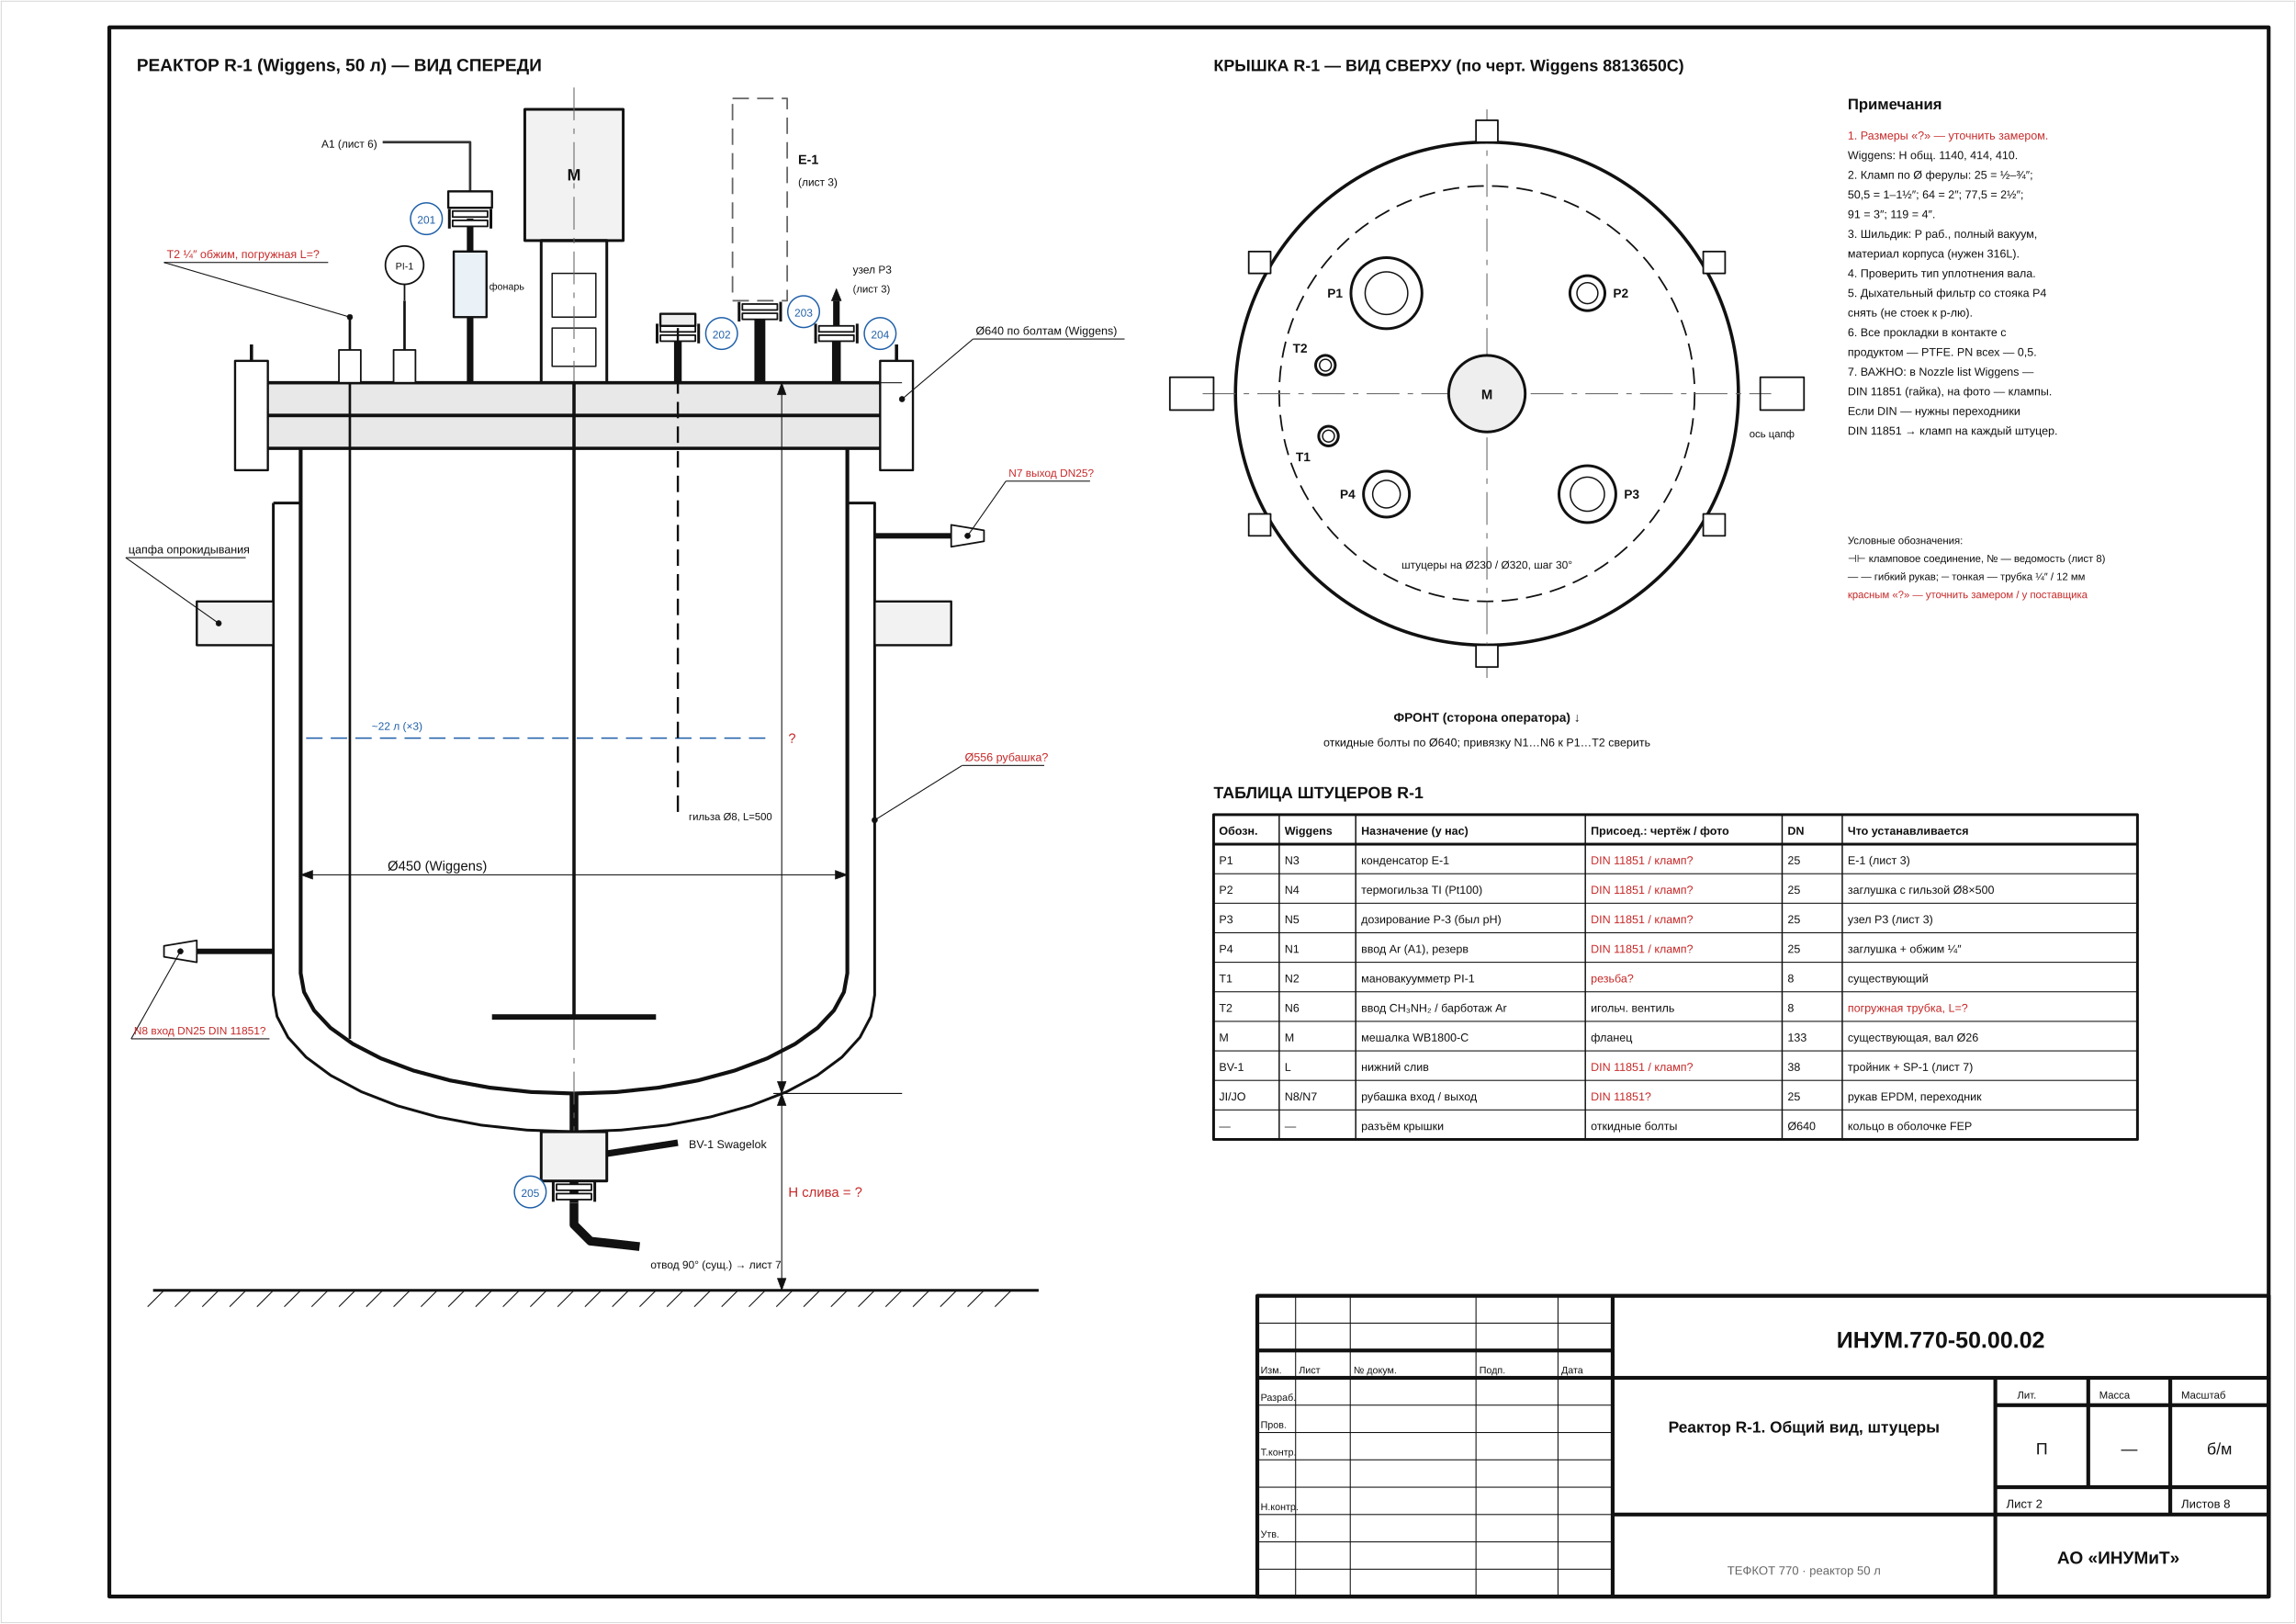
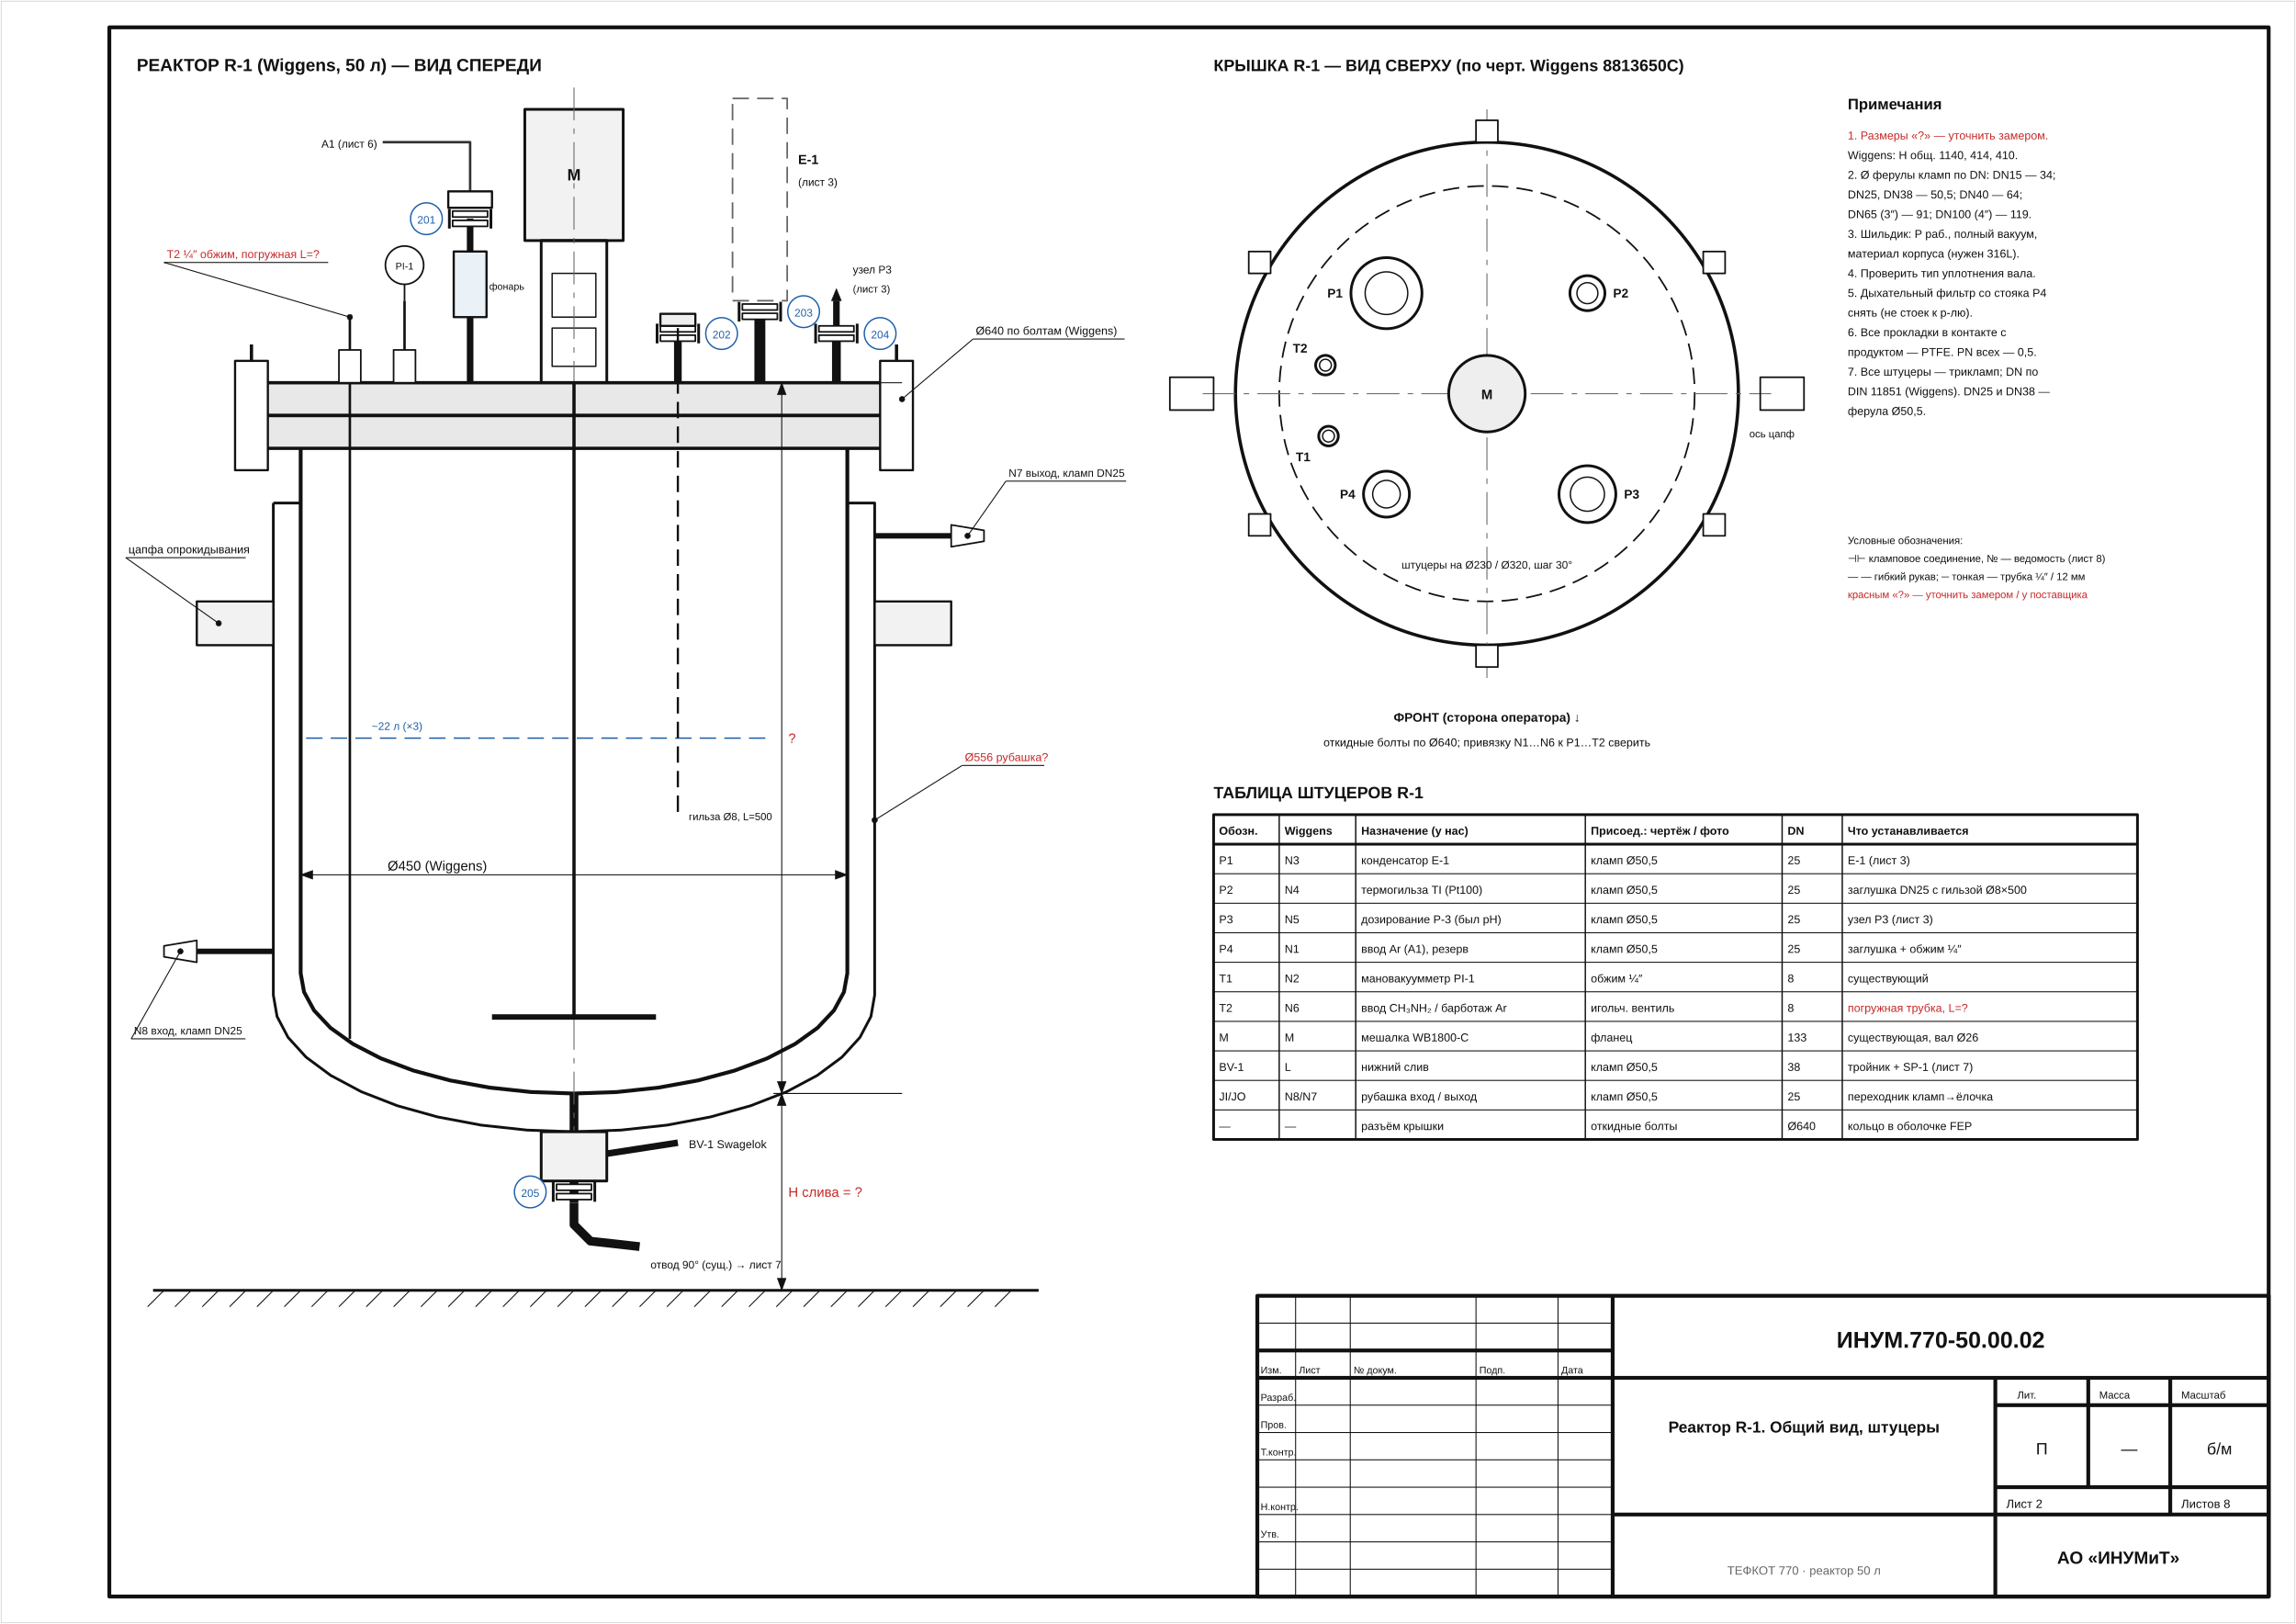
<svg xmlns="http://www.w3.org/2000/svg" viewBox="0 0 420.0 297.0" width="420.0mm" height="297.0mm" font-family="Arial, 'Liberation Sans', sans-serif">
  <rect width="100%" height="100%" fill="#fff" />
  <path d="M230.00,247.00 L295.00,247.00" fill="none" stroke="#111111" stroke-width="0.7" stroke-linejoin="round" />
  <path d="M230.00,252.00 L295.00,252.00" fill="none" stroke="#111111" stroke-width="0.7" stroke-linejoin="round" />
  <path d="M295.00,237.00 L295.00,292.00" fill="none" stroke="#111111" stroke-width="0.7" stroke-linejoin="round" />
  <path d="M295.00,252.00 L415.00,252.00" fill="none" stroke="#111111" stroke-width="0.7" stroke-linejoin="round" />
  <path d="M365.00,252.00 L365.00,292.00" fill="none" stroke="#111111" stroke-width="0.7" stroke-linejoin="round" />
  <path d="M295.00,277.00 L415.00,277.00" fill="none" stroke="#111111" stroke-width="0.7" stroke-linejoin="round" />
  <path d="M365.00,257.00 L415.00,257.00" fill="none" stroke="#111111" stroke-width="0.7" stroke-linejoin="round" />
  <path d="M365.00,272.00 L415.00,272.00" fill="none" stroke="#111111" stroke-width="0.7" stroke-linejoin="round" />
  <path d="M382.00,252.00 L382.00,272.00" fill="none" stroke="#111111" stroke-width="0.7" stroke-linejoin="round" />
  <path d="M397.00,252.00 L397.00,272.00" fill="none" stroke="#111111" stroke-width="0.7" stroke-linejoin="round" />
  <path d="M397.00,272.00 L397.00,277.00" fill="none" stroke="#111111" stroke-width="0.7" stroke-linejoin="round" />
  <path d="M55.00,82.00 L55.00,178.00 L55.00,178.00 L55.62,181.44 L57.45,184.80 L60.45,187.99 L64.55,190.93 L69.64,193.56 L75.61,195.80 L82.30,197.60 L89.55,198.92 L97.18,199.73 L105.00,200.00 L112.82,199.73 L120.45,198.92 L127.70,197.60 L134.39,195.80 L140.36,193.56 L145.45,190.93 L149.55,187.99 L152.55,184.80 L154.38,181.44 L155.00,178.00 L155.00,178.00 L155.00,82.00" fill="none" stroke="#111111" stroke-width="0.7" stroke-linejoin="round" />
  <path d="M50.00,92.00 L50.00,182.00 L50.00,182.00 L50.68,185.91 L52.69,189.73 L55.99,193.35 L60.50,196.69 L66.11,199.68 L72.67,202.23 L80.03,204.28 L88.00,205.78 L96.40,206.69 L105.00,207.00 L113.60,206.69 L122.00,205.78 L129.97,204.28 L137.33,202.23 L143.89,199.68 L149.50,196.69 L154.01,193.35 L157.31,189.73 L159.32,185.91 L160.00,182.00 L160.00,182.00 L160.00,92.00 L155.00,92.00" fill="none" stroke="#111111" stroke-width="0.5" stroke-linejoin="round" />
  <path d="M50.00,92.00 L55.00,92.00" fill="none" stroke="#111111" stroke-width="0.5" stroke-linejoin="round" />
  <path d="M74.00,70.00 L74.00,55.00" fill="none" stroke="#111111" stroke-width="0.45" stroke-linejoin="round" />
  <path d="M86.00,70.00 L86.00,40.00" fill="none" stroke="#111111" stroke-width="1.2" stroke-linejoin="round" />
  <path d="M86.00,35.00 L86.00,26.00 L70.00,26.00" fill="none" stroke="#333333" stroke-width="0.45" stroke-linejoin="round" />
  <path d="M124.00,70.00 L124.00,62.00" fill="none" stroke="#111111" stroke-width="1.4" stroke-linejoin="round" />
  <path d="M139.00,70.00 L139.00,58.00" fill="none" stroke="#111111" stroke-width="2.0" stroke-linejoin="round" />
  <path d="M153.00,70.00 L153.00,62.00" fill="none" stroke="#111111" stroke-width="1.6" stroke-linejoin="round" />
  <path d="M153.00,60.00 L153.00,55.00" fill="none" stroke="#111111" stroke-width="1.2" stroke-linejoin="round" />
  <path d="M50.00,174.00 L36.00,174.00" fill="none" stroke="#111111" stroke-width="1.0" stroke-linejoin="round" />
  <path d="M160.00,98.00 L174.00,98.00" fill="none" stroke="#111111" stroke-width="1.0" stroke-linejoin="round" />
  <path d="M105.00,200.00 L105.00,220.00" fill="none" stroke="#111111" stroke-width="1.6" stroke-linejoin="round" />
  <path d="M105.00,220.00 L105.00,224.00 L108.00,227.00 L117.00,228.00" fill="none" stroke="#111111" stroke-width="1.6" stroke-linejoin="round" />
  <path d="M222.00,154.40 L391.00,154.40" fill="none" stroke="#111111" stroke-width="0.5" stroke-linejoin="round" />
  <path d="M0.20,0.20 L419.80,0.20 L419.80,296.80 L0.20,296.80 Z" fill="none" stroke="#bbbbbb" stroke-width="0.1" stroke-linejoin="round" />
  <path d="M20.00,5.00 L415.00,5.00 L415.00,292.00 L20.00,292.00 Z" fill="none" stroke="#111111" stroke-width="0.7" stroke-linejoin="round" />
  <path d="M230.00,237.00 L415.00,237.00 L415.00,292.00 L230.00,292.00 Z" fill="none" stroke="#111111" stroke-width="0.7" stroke-linejoin="round" />
  <path d="M230.00,242.00 L295.00,242.00" fill="none" stroke="#111111" stroke-width="0.18" stroke-linejoin="round" />
  <path d="M230.00,257.00 L295.00,257.00" fill="none" stroke="#111111" stroke-width="0.18" stroke-linejoin="round" />
  <path d="M230.00,262.00 L295.00,262.00" fill="none" stroke="#111111" stroke-width="0.18" stroke-linejoin="round" />
  <path d="M230.00,267.00 L295.00,267.00" fill="none" stroke="#111111" stroke-width="0.18" stroke-linejoin="round" />
  <path d="M230.00,272.00 L295.00,272.00" fill="none" stroke="#111111" stroke-width="0.18" stroke-linejoin="round" />
  <path d="M230.00,277.00 L295.00,277.00" fill="none" stroke="#111111" stroke-width="0.18" stroke-linejoin="round" />
  <path d="M230.00,282.00 L295.00,282.00" fill="none" stroke="#111111" stroke-width="0.18" stroke-linejoin="round" />
  <path d="M230.00,287.00 L295.00,287.00" fill="none" stroke="#111111" stroke-width="0.18" stroke-linejoin="round" />
  <path d="M237.00,237.00 L237.00,292.00" fill="none" stroke="#111111" stroke-width="0.18" stroke-linejoin="round" />
  <path d="M247.00,237.00 L247.00,292.00" fill="none" stroke="#111111" stroke-width="0.18" stroke-linejoin="round" />
  <path d="M270.00,237.00 L270.00,292.00" fill="none" stroke="#111111" stroke-width="0.18" stroke-linejoin="round" />
  <path d="M285.00,237.00 L285.00,292.00" fill="none" stroke="#111111" stroke-width="0.18" stroke-linejoin="round" />
  <text x="230.60" y="251.20" font-size="1.8" text-anchor="start" fill="#111111">Изм.</text>
  <text x="237.60" y="251.20" font-size="1.8" text-anchor="start" fill="#111111">Лист</text>
  <text x="247.60" y="251.20" font-size="1.8" text-anchor="start" fill="#111111">№ докум.</text>
  <text x="270.60" y="251.20" font-size="1.8" text-anchor="start" fill="#111111">Подп.</text>
  <text x="285.60" y="251.20" font-size="1.8" text-anchor="start" fill="#111111">Дата</text>
  <text x="230.60" y="256.20" font-size="1.8" text-anchor="start" fill="#111111">Разраб.</text>
  <text x="230.60" y="261.20" font-size="1.8" text-anchor="start" fill="#111111">Пров.</text>
  <text x="230.60" y="266.20" font-size="1.8" text-anchor="start" fill="#111111">Т.контр.</text>
  <text x="230.60" y="276.20" font-size="1.8" text-anchor="start" fill="#111111">Н.контр.</text>
  <text x="230.60" y="281.20" font-size="1.8" text-anchor="start" fill="#111111">Утв.</text>
  <text x="248.60" y="256.20" font-size="1.8" text-anchor="start" fill="#111111" />
  <text x="355.00" y="246.50" font-size="4.2" text-anchor="middle" fill="#111111" font-weight="bold">ИНУМ.770-50.00.02</text>
  <text x="330.00" y="262.00" font-size="2.9" text-anchor="middle" fill="#111111" font-weight="bold">Реактор R-1. Общий вид, штуцеры</text>
  <text x="369.00" y="255.80" font-size="1.9" text-anchor="start" fill="#111111">Лит.</text>
  <text x="384.00" y="255.80" font-size="1.9" text-anchor="start" fill="#111111">Масса</text>
  <text x="399.00" y="255.80" font-size="1.9" text-anchor="start" fill="#111111">Масштаб</text>
  <text x="373.50" y="266.00" font-size="3" text-anchor="middle" fill="#111111">П</text>
  <text x="389.50" y="266.00" font-size="3" text-anchor="middle" fill="#111111">—</text>
  <text x="406.00" y="266.00" font-size="3" text-anchor="middle" fill="#111111">б/м</text>
  <text x="367.00" y="275.80" font-size="2.2" text-anchor="start" fill="#111111">Лист 2</text>
  <text x="399.00" y="275.80" font-size="2.2" text-anchor="start" fill="#111111">Листов 8</text>
  <text x="387.50" y="286.00" font-size="3.2" text-anchor="middle" fill="#111111" font-weight="bold">АО «ИНУМиТ»</text>
  <text x="330.00" y="288.00" font-size="2.2" text-anchor="middle" fill="#666666">ТЕФКОТ 770 · реактор 50 л</text>
  <text x="25.00" y="13.00" font-size="3.2" text-anchor="start" fill="#111111" font-weight="bold">РЕАКТОР R-1 (Wiggens, 50 л) — ВИД СПЕРЕДИ</text>
  <path d="M96.00,20.00 L114.00,20.00 L114.00,44.00 L96.00,44.00 Z" fill="#f2f2f2" stroke="#111111" stroke-width="0.5" stroke-linejoin="round" />
  <text x="105.00" y="33.00" font-size="3" text-anchor="middle" fill="#111111" font-weight="bold">M</text>
  <path d="M99.00,44.00 L111.00,44.00 L111.00,70.00 L99.00,70.00 Z" fill="none" stroke="#111111" stroke-width="0.5" stroke-linejoin="round" />
  <path d="M101.00,50.00 L109.00,50.00 L109.00,58.00 L101.00,58.00 Z" fill="none" stroke="#111111" stroke-width="0.25" stroke-linejoin="round" />
  <path d="M101.00,60.00 L109.00,60.00 L109.00,67.00 L101.00,67.00 Z" fill="none" stroke="#111111" stroke-width="0.25" stroke-linejoin="round" />
  <path d="M105.00,16.00 L105.00,212.00" fill="none" stroke="#666666" stroke-width="0.18" stroke-dasharray="6 1.5 1 1.5" stroke-linejoin="round" />
  <path d="M45.00,70.00 L165.00,70.00 L165.00,76.00 L45.00,76.00 Z" fill="#e8e8e8" stroke="#111111" stroke-width="0.6" stroke-linejoin="round" />
  <path d="M45.00,76.00 L165.00,76.00 L165.00,82.00 L45.00,82.00 Z" fill="#e8e8e8" stroke="#111111" stroke-width="0.6" stroke-linejoin="round" />
  <path d="M43.00,66.00 L49.00,66.00 L49.00,86.00 L43.00,86.00 Z" fill="#ffffff" stroke="#111111" stroke-width="0.4" stroke-linejoin="round" />
  <path d="M46.00,63.00 L46.00,66.00" fill="none" stroke="#111111" stroke-width="0.6" stroke-linejoin="round" />
  <path d="M161.00,66.00 L167.00,66.00 L167.00,86.00 L161.00,86.00 Z" fill="#ffffff" stroke="#111111" stroke-width="0.4" stroke-linejoin="round" />
  <path d="M164.00,63.00 L164.00,66.00" fill="none" stroke="#111111" stroke-width="0.6" stroke-linejoin="round" />
  <path d="M36.00,110.00 L50.00,110.00 L50.00,118.00 L36.00,118.00 Z" fill="#f2f2f2" stroke="#111111" stroke-width="0.4" stroke-linejoin="round" />
  <path d="M160.00,110.00 L174.00,110.00 L174.00,118.00 L160.00,118.00 Z" fill="#f2f2f2" stroke="#111111" stroke-width="0.4" stroke-linejoin="round" />
  <path d="M40.00,114.00 L23.00,102.00" fill="none" stroke="#111111" stroke-width="0.18" stroke-linejoin="round" />
  <path d="M23.00,102.00 L44.95,102.00" fill="none" stroke="#111111" stroke-width="0.18" stroke-linejoin="round" />
  <text x="23.50" y="101.20" font-size="2.1" text-anchor="start" fill="#111111">цапфа опрокидывания</text>
  <circle cx="40.00" cy="114.00" r="0.50" fill="#111111" stroke="#111111" stroke-width="0.1" />
  <path d="M105.00,70.00 L105.00,186.00" fill="none" stroke="#111111" stroke-width="0.6" stroke-linejoin="round" />
  <path d="M90.00,186.00 L120.00,186.00" fill="none" stroke="#111111" stroke-width="1.0" stroke-linejoin="round" />
  <path d="M56.00,135.00 L140.00,135.00" fill="none" stroke="#1f5fa8" stroke-width="0.25" stroke-dasharray="3 1.5" stroke-linejoin="round" />
  <text x="68.00" y="133.50" font-size="2.0" text-anchor="start" fill="#1f5fa8">~22 л (×3)</text>
  <path d="M64.00,58.00 L64.00,190.00" fill="none" stroke="#111111" stroke-width="0.45" stroke-linejoin="round" />
  <path d="M62.00,64.00 L66.00,64.00 L66.00,70.00 L62.00,70.00 Z" fill="#ffffff" stroke="#111111" stroke-width="0.3" stroke-linejoin="round" />
  <path d="M64.00,58.00 L30.00,48.00" fill="none" stroke="#111111" stroke-width="0.18" stroke-linejoin="round" />
  <path d="M30.00,48.00 L60.03,48.00" fill="none" stroke="#111111" stroke-width="0.18" stroke-linejoin="round" />
  <text x="30.50" y="47.20" font-size="2.1" text-anchor="start" fill="#c62828">T2 ¼″ обжим, погружная L=?</text>
  <circle cx="64.00" cy="58.00" r="0.50" fill="#111111" stroke="#111111" stroke-width="0.1" />
  <path d="M72.00,64.00 L76.00,64.00 L76.00,70.00 L72.00,70.00 Z" fill="#ffffff" stroke="#111111" stroke-width="0.3" stroke-linejoin="round" />
  <path d="M74.00,55.00 L74.00,52.00" fill="none" stroke="#111111" stroke-width="0.3" stroke-linejoin="round" />
  <circle cx="74.00" cy="48.50" r="3.50" fill="#ffffff" stroke="#111111" stroke-width="0.3" />
  <text x="74.00" y="49.30" font-size="1.8" text-anchor="middle" fill="#111111">PI-1</text>
  <path d="M83.00,46.00 L89.00,46.00 L89.00,58.00 L83.00,58.00 Z" fill="#eaf2f8" stroke="#111111" stroke-width="0.4" stroke-linejoin="round" />
  <text x="89.50" y="53.00" font-size="1.8" text-anchor="start" fill="#111111">фонарь</text>
  <path d="M82.80,38.60 L89.20,38.60 L89.20,39.70 L82.80,39.70 Z" fill="#ffffff" stroke="#111111" stroke-width="0.3" stroke-linejoin="round" />
  <path d="M82.80,40.30 L89.20,40.30 L89.20,41.40 L82.80,41.40 Z" fill="#ffffff" stroke="#111111" stroke-width="0.3" stroke-linejoin="round" />
  <path d="M82.20,38.20 L82.20,41.80" fill="none" stroke="#111111" stroke-width="0.5" stroke-linejoin="round" />
  <path d="M89.80,38.20 L89.80,41.80" fill="none" stroke="#111111" stroke-width="0.5" stroke-linejoin="round" />
  <circle cx="78.00" cy="40.00" r="2.90" fill="#ffffff" stroke="#1f5fa8" stroke-width="0.25" />
  <text x="78.00" y="40.90" font-size="2.0" text-anchor="middle" fill="#1f5fa8">201</text>
  <path d="M82.00,35.00 L90.00,35.00 L90.00,38.00 L82.00,38.00 Z" fill="#ffffff" stroke="#111111" stroke-width="0.4" stroke-linejoin="round" />
  <text x="69.00" y="27.00" font-size="2.0" text-anchor="end" fill="#111111">A1 (лист 6)</text>
  <path d="M120.80,59.60 L127.20,59.60 L127.20,60.70 L120.80,60.70 Z" fill="#ffffff" stroke="#111111" stroke-width="0.3" stroke-linejoin="round" />
  <path d="M120.80,61.30 L127.20,61.30 L127.20,62.40 L120.80,62.40 Z" fill="#ffffff" stroke="#111111" stroke-width="0.3" stroke-linejoin="round" />
  <path d="M120.20,59.20 L120.20,62.80" fill="none" stroke="#111111" stroke-width="0.5" stroke-linejoin="round" />
  <path d="M127.80,59.20 L127.80,62.80" fill="none" stroke="#111111" stroke-width="0.5" stroke-linejoin="round" />
  <circle cx="132.00" cy="61.00" r="2.90" fill="#ffffff" stroke="#1f5fa8" stroke-width="0.25" />
  <text x="132.00" y="61.90" font-size="2.0" text-anchor="middle" fill="#1f5fa8">202</text>
  <path d="M120.80,57.40 L127.20,57.40 L127.20,59.60 L120.80,59.60 Z" fill="#eeeeee" stroke="#111111" stroke-width="0.4" stroke-linejoin="round" />
  <path d="M124.00,60.00 L124.00,150.00" fill="none" stroke="#111111" stroke-width="0.4" stroke-dasharray="3 1.5" stroke-linejoin="round" />
  <text x="126.00" y="150.00" font-size="1.9" text-anchor="start" fill="#111111">гильза Ø8, L=500</text>
  <path d="M135.80,55.60 L142.20,55.60 L142.20,56.70 L135.80,56.70 Z" fill="#ffffff" stroke="#111111" stroke-width="0.3" stroke-linejoin="round" />
  <path d="M135.80,57.30 L142.20,57.30 L142.20,58.40 L135.80,58.40 Z" fill="#ffffff" stroke="#111111" stroke-width="0.3" stroke-linejoin="round" />
  <path d="M135.20,55.20 L135.20,58.80" fill="none" stroke="#111111" stroke-width="0.5" stroke-linejoin="round" />
  <path d="M142.80,55.20 L142.80,58.80" fill="none" stroke="#111111" stroke-width="0.5" stroke-linejoin="round" />
  <circle cx="147.00" cy="57.00" r="2.90" fill="#ffffff" stroke="#1f5fa8" stroke-width="0.25" />
  <text x="147.00" y="57.90" font-size="2.0" text-anchor="middle" fill="#1f5fa8">203</text>
  <path d="M134.00,18.00 L144.00,18.00 L144.00,55.00 L134.00,55.00 Z" fill="none" stroke="#666666" stroke-width="0.3" stroke-dasharray="3 1.5" stroke-linejoin="round" />
  <text x="146.00" y="30.00" font-size="2.4" text-anchor="start" fill="#111111" font-weight="bold">E-1</text>
  <text x="146.00" y="34.00" font-size="2.0" text-anchor="start" fill="#111111">(лист 3)</text>
  <path d="M149.80,59.60 L156.20,59.60 L156.20,60.70 L149.80,60.70 Z" fill="#ffffff" stroke="#111111" stroke-width="0.3" stroke-linejoin="round" />
  <path d="M149.80,61.30 L156.20,61.30 L156.20,62.40 L149.80,62.40 Z" fill="#ffffff" stroke="#111111" stroke-width="0.3" stroke-linejoin="round" />
  <path d="M149.20,59.20 L149.20,62.80" fill="none" stroke="#111111" stroke-width="0.5" stroke-linejoin="round" />
  <path d="M156.80,59.20 L156.80,62.80" fill="none" stroke="#111111" stroke-width="0.5" stroke-linejoin="round" />
  <circle cx="161.00" cy="61.00" r="2.90" fill="#ffffff" stroke="#1f5fa8" stroke-width="0.25" />
  <text x="161.00" y="61.90" font-size="2.0" text-anchor="middle" fill="#1f5fa8">204</text>
  <path d="M153.00,52.80 L153.90,55.00 L152.10,55.00 Z" fill="#111111" stroke="#111111" stroke-width="0.1" stroke-linejoin="round" />
  <text x="156.00" y="50.00" font-size="2.0" text-anchor="start" fill="#111111">узел P3</text>
  <text x="156.00" y="53.50" font-size="1.9" text-anchor="start" fill="#111111">(лист 3)</text>
  <path d="M36.00,172.00 L30.00,173.00 L30.00,175.00 L36.00,176.00 Z" fill="none" stroke="#111111" stroke-width="0.3" stroke-linejoin="round" />
  <path d="M33.00,174.00 L24.00,190.00" fill="none" stroke="#111111" stroke-width="0.18" stroke-linejoin="round" />
-   <path d="M24.00,190.00 L49.30,190.00" fill="none" stroke="#111111" stroke-width="0.18" stroke-linejoin="round" />
-   <text x="24.50" y="189.20" font-size="2.0" text-anchor="start" fill="#c62828">N8 вход DN25 DIN 11851?</text>
+   <path d="M24.00,190.00 L44.90,190.00" fill="none" stroke="#111111" stroke-width="0.18" stroke-linejoin="round" />
+   <text x="24.50" y="189.20" font-size="2.0" text-anchor="start" fill="#111111">N8 вход, кламп DN25</text>
  <circle cx="33.00" cy="174.00" r="0.50" fill="#111111" stroke="#111111" stroke-width="0.1" />
  <path d="M174.00,96.00 L180.00,97.00 L180.00,99.00 L174.00,100.00 Z" fill="none" stroke="#111111" stroke-width="0.3" stroke-linejoin="round" />
  <path d="M177.00,98.00 L184.00,88.00" fill="none" stroke="#111111" stroke-width="0.18" stroke-linejoin="round" />
-   <path d="M184.00,88.00 L199.40,88.00" fill="none" stroke="#111111" stroke-width="0.18" stroke-linejoin="round" />
-   <text x="184.50" y="87.20" font-size="2.0" text-anchor="start" fill="#c62828">N7 выход DN25?</text>
+   <path d="M184.00,88.00 L206.00,88.00" fill="none" stroke="#111111" stroke-width="0.18" stroke-linejoin="round" />
+   <text x="184.50" y="87.20" font-size="2.0" text-anchor="start" fill="#111111">N7 выход, кламп DN25</text>
  <circle cx="177.00" cy="98.00" r="0.50" fill="#111111" stroke="#111111" stroke-width="0.1" />
  <path d="M99.00,207.00 L111.00,207.00 L111.00,216.00 L99.00,216.00 Z" fill="#f2f2f2" stroke="#111111" stroke-width="0.5" stroke-linejoin="round" />
  <path d="M111.00,211.00 L124.00,209.00" fill="none" stroke="#111111" stroke-width="1.2" stroke-linejoin="round" />
  <text x="126.00" y="210.00" font-size="2.1" text-anchor="start" fill="#111111">BV-1 Swagelok</text>
  <path d="M101.80,216.60 L108.20,216.60 L108.20,217.70 L101.80,217.70 Z" fill="#ffffff" stroke="#111111" stroke-width="0.3" stroke-linejoin="round" />
  <path d="M101.80,218.30 L108.20,218.30 L108.20,219.40 L101.80,219.40 Z" fill="#ffffff" stroke="#111111" stroke-width="0.3" stroke-linejoin="round" />
  <path d="M101.20,216.20 L101.20,219.80" fill="none" stroke="#111111" stroke-width="0.5" stroke-linejoin="round" />
  <path d="M108.80,216.20 L108.80,219.80" fill="none" stroke="#111111" stroke-width="0.5" stroke-linejoin="round" />
  <circle cx="97.00" cy="218.00" r="2.90" fill="#ffffff" stroke="#1f5fa8" stroke-width="0.25" />
  <text x="97.00" y="218.90" font-size="2.0" text-anchor="middle" fill="#1f5fa8">205</text>
  <text x="119.00" y="232.00" font-size="2.0" text-anchor="start" fill="#111111">отвод 90° (сущ.) → лист 7</text>
  <path d="M28.00,236.00 L190.00,236.00" fill="none" stroke="#111111" stroke-width="0.5" stroke-linejoin="round" />
  <path d="M30.00,236.00 L27.00,239.00" fill="none" stroke="#111111" stroke-width="0.18" stroke-linejoin="round" />
  <path d="M35.00,236.00 L32.00,239.00" fill="none" stroke="#111111" stroke-width="0.18" stroke-linejoin="round" />
  <path d="M40.00,236.00 L37.00,239.00" fill="none" stroke="#111111" stroke-width="0.18" stroke-linejoin="round" />
  <path d="M45.00,236.00 L42.00,239.00" fill="none" stroke="#111111" stroke-width="0.18" stroke-linejoin="round" />
  <path d="M50.00,236.00 L47.00,239.00" fill="none" stroke="#111111" stroke-width="0.18" stroke-linejoin="round" />
  <path d="M55.00,236.00 L52.00,239.00" fill="none" stroke="#111111" stroke-width="0.18" stroke-linejoin="round" />
  <path d="M60.00,236.00 L57.00,239.00" fill="none" stroke="#111111" stroke-width="0.18" stroke-linejoin="round" />
  <path d="M65.00,236.00 L62.00,239.00" fill="none" stroke="#111111" stroke-width="0.18" stroke-linejoin="round" />
  <path d="M70.00,236.00 L67.00,239.00" fill="none" stroke="#111111" stroke-width="0.18" stroke-linejoin="round" />
  <path d="M75.00,236.00 L72.00,239.00" fill="none" stroke="#111111" stroke-width="0.18" stroke-linejoin="round" />
  <path d="M80.00,236.00 L77.00,239.00" fill="none" stroke="#111111" stroke-width="0.18" stroke-linejoin="round" />
  <path d="M85.00,236.00 L82.00,239.00" fill="none" stroke="#111111" stroke-width="0.18" stroke-linejoin="round" />
  <path d="M90.00,236.00 L87.00,239.00" fill="none" stroke="#111111" stroke-width="0.18" stroke-linejoin="round" />
  <path d="M95.00,236.00 L92.00,239.00" fill="none" stroke="#111111" stroke-width="0.18" stroke-linejoin="round" />
  <path d="M100.00,236.00 L97.00,239.00" fill="none" stroke="#111111" stroke-width="0.18" stroke-linejoin="round" />
  <path d="M105.00,236.00 L102.00,239.00" fill="none" stroke="#111111" stroke-width="0.18" stroke-linejoin="round" />
  <path d="M110.00,236.00 L107.00,239.00" fill="none" stroke="#111111" stroke-width="0.18" stroke-linejoin="round" />
  <path d="M115.00,236.00 L112.00,239.00" fill="none" stroke="#111111" stroke-width="0.18" stroke-linejoin="round" />
  <path d="M120.00,236.00 L117.00,239.00" fill="none" stroke="#111111" stroke-width="0.18" stroke-linejoin="round" />
  <path d="M125.00,236.00 L122.00,239.00" fill="none" stroke="#111111" stroke-width="0.18" stroke-linejoin="round" />
  <path d="M130.00,236.00 L127.00,239.00" fill="none" stroke="#111111" stroke-width="0.18" stroke-linejoin="round" />
  <path d="M135.00,236.00 L132.00,239.00" fill="none" stroke="#111111" stroke-width="0.18" stroke-linejoin="round" />
  <path d="M140.00,236.00 L137.00,239.00" fill="none" stroke="#111111" stroke-width="0.18" stroke-linejoin="round" />
  <path d="M145.00,236.00 L142.00,239.00" fill="none" stroke="#111111" stroke-width="0.18" stroke-linejoin="round" />
  <path d="M150.00,236.00 L147.00,239.00" fill="none" stroke="#111111" stroke-width="0.18" stroke-linejoin="round" />
  <path d="M155.00,236.00 L152.00,239.00" fill="none" stroke="#111111" stroke-width="0.18" stroke-linejoin="round" />
  <path d="M160.00,236.00 L157.00,239.00" fill="none" stroke="#111111" stroke-width="0.18" stroke-linejoin="round" />
  <path d="M165.00,236.00 L162.00,239.00" fill="none" stroke="#111111" stroke-width="0.18" stroke-linejoin="round" />
  <path d="M170.00,236.00 L167.00,239.00" fill="none" stroke="#111111" stroke-width="0.18" stroke-linejoin="round" />
  <path d="M175.00,236.00 L172.00,239.00" fill="none" stroke="#111111" stroke-width="0.18" stroke-linejoin="round" />
  <path d="M180.00,236.00 L177.00,239.00" fill="none" stroke="#111111" stroke-width="0.18" stroke-linejoin="round" />
  <path d="M185.00,236.00 L182.00,239.00" fill="none" stroke="#111111" stroke-width="0.18" stroke-linejoin="round" />
  <path d="M55.00,160.00 L55.00,161.50" fill="none" stroke="#111111" stroke-width="0.18" stroke-linejoin="round" />
  <path d="M155.00,160.00 L155.00,161.50" fill="none" stroke="#111111" stroke-width="0.18" stroke-linejoin="round" />
  <path d="M55.00,160.00 L155.00,160.00" fill="none" stroke="#111111" stroke-width="0.18" stroke-linejoin="round" />
  <path d="M55.00,160.00 L57.20,159.20 L57.20,160.80 Z" fill="#111111" stroke="#111111" stroke-width="0.1" stroke-linejoin="round" />
  <path d="M155.00,160.00 L152.80,160.80 L152.80,159.20 Z" fill="#111111" stroke="#111111" stroke-width="0.1" stroke-linejoin="round" />
  <text x="105.00" y="159.20" font-size="2.5" text-anchor="middle" fill="#111111" />
  <text x="80.00" y="159.20" font-size="2.5" text-anchor="middle" fill="#111111">Ø450 (Wiggens)</text>
  <path d="M160.00,150.00 L176.00,140.00" fill="none" stroke="#111111" stroke-width="0.18" stroke-linejoin="round" />
  <path d="M176.00,140.00 L191.02,140.00" fill="none" stroke="#111111" stroke-width="0.18" stroke-linejoin="round" />
  <text x="176.50" y="139.20" font-size="2.1" text-anchor="start" fill="#c62828">Ø556 рубашка?</text>
  <circle cx="160.00" cy="150.00" r="0.50" fill="#111111" stroke="#111111" stroke-width="0.1" />
  <path d="M165.00,70.00 L141.50,70.00" fill="none" stroke="#111111" stroke-width="0.18" stroke-linejoin="round" />
  <path d="M165.00,200.00 L141.50,200.00" fill="none" stroke="#111111" stroke-width="0.18" stroke-linejoin="round" />
  <path d="M143.00,70.00 L143.00,200.00" fill="none" stroke="#111111" stroke-width="0.18" stroke-linejoin="round" />
  <path d="M143.00,70.00 L143.80,72.20 L142.20,72.20 Z" fill="#111111" stroke="#111111" stroke-width="0.1" stroke-linejoin="round" />
  <path d="M143.00,200.00 L142.20,197.80 L143.80,197.80 Z" fill="#111111" stroke="#111111" stroke-width="0.1" stroke-linejoin="round" />
  <text x="144.20" y="135.88" font-size="2.5" text-anchor="start" fill="#c62828">?</text>
  <path d="M165.00,200.00 L141.50,200.00" fill="none" stroke="#111111" stroke-width="0.18" stroke-linejoin="round" />
  <path d="M165.00,236.00 L141.50,236.00" fill="none" stroke="#111111" stroke-width="0.18" stroke-linejoin="round" />
  <path d="M143.00,200.00 L143.00,236.00" fill="none" stroke="#111111" stroke-width="0.18" stroke-linejoin="round" />
  <path d="M143.00,200.00 L143.80,202.20 L142.20,202.20 Z" fill="#111111" stroke="#111111" stroke-width="0.1" stroke-linejoin="round" />
  <path d="M143.00,236.00 L142.20,233.80 L143.80,233.80 Z" fill="#111111" stroke="#111111" stroke-width="0.1" stroke-linejoin="round" />
  <text x="144.20" y="218.88" font-size="2.5" text-anchor="start" fill="#c62828">H слива = ?</text>
  <path d="M165.00,73.00 L178.00,62.00" fill="none" stroke="#111111" stroke-width="0.18" stroke-linejoin="round" />
  <path d="M178.00,62.00 L205.72,62.00" fill="none" stroke="#111111" stroke-width="0.18" stroke-linejoin="round" />
  <text x="178.50" y="61.20" font-size="2.1" text-anchor="start" fill="#111111">Ø640 по болтам (Wiggens)</text>
  <circle cx="165.00" cy="73.00" r="0.50" fill="#111111" stroke="#111111" stroke-width="0.1" />
  <text x="222.00" y="13.00" font-size="3.0" text-anchor="start" fill="#111111" font-weight="bold">КРЫШКА R-1 — ВИД СВЕРХУ (по черт. Wiggens 8813650C)</text>
  <circle cx="272.00" cy="72.00" r="46.00" fill="none" stroke="#111111" stroke-width="0.6" />
  <circle cx="272.00" cy="72.00" r="38.00" fill="none" stroke="#111111" stroke-width="0.3" stroke-dasharray="3 1.5" />
  <path d="M220.00,72.00 L324.00,72.00" fill="none" stroke="#666666" stroke-width="0.18" stroke-dasharray="6 1.5 1 1.5" stroke-linejoin="round" />
  <path d="M272.00,20.00 L272.00,124.00" fill="none" stroke="#666666" stroke-width="0.18" stroke-dasharray="6 1.5 1 1.5" stroke-linejoin="round" />
  <path d="M311.57,94.00 L315.57,94.00 L315.57,98.00 L311.57,98.00 Z" fill="#ffffff" stroke="#111111" stroke-width="0.3" stroke-linejoin="round" />
  <path d="M270.00,118.00 L274.00,118.00 L274.00,122.00 L270.00,122.00 Z" fill="#ffffff" stroke="#111111" stroke-width="0.3" stroke-linejoin="round" />
  <path d="M228.43,94.00 L232.43,94.00 L232.43,98.00 L228.43,98.00 Z" fill="#ffffff" stroke="#111111" stroke-width="0.3" stroke-linejoin="round" />
  <path d="M228.43,46.00 L232.43,46.00 L232.43,50.00 L228.43,50.00 Z" fill="#ffffff" stroke="#111111" stroke-width="0.3" stroke-linejoin="round" />
  <path d="M270.00,22.00 L274.00,22.00 L274.00,26.00 L270.00,26.00 Z" fill="#ffffff" stroke="#111111" stroke-width="0.3" stroke-linejoin="round" />
  <path d="M311.57,46.00 L315.57,46.00 L315.57,50.00 L311.57,50.00 Z" fill="#ffffff" stroke="#111111" stroke-width="0.3" stroke-linejoin="round" />
  <circle cx="272.00" cy="72.00" r="7.00" fill="#eeeeee" stroke="#111111" stroke-width="0.5" />
  <text x="272.00" y="73.00" font-size="2.5" text-anchor="middle" fill="#111111" font-weight="bold">M</text>
  <path d="M214.00,69.00 L222.00,69.00 L222.00,75.00 L214.00,75.00 Z" fill="none" stroke="#111111" stroke-width="0.3" stroke-linejoin="round" />
  <path d="M322.00,69.00 L330.00,69.00 L330.00,75.00 L322.00,75.00 Z" fill="none" stroke="#111111" stroke-width="0.3" stroke-linejoin="round" />
  <text x="320.00" y="80.00" font-size="1.9" text-anchor="start" fill="#111111">ось цапф</text>
  <circle cx="253.62" cy="53.62" r="6.50" fill="#ffffff" stroke="#111111" stroke-width="0.5" />
  <circle cx="253.62" cy="53.62" r="3.90" fill="none" stroke="#111111" stroke-width="0.25" />
  <text x="245.62" y="54.42" font-size="2.3" text-anchor="end" fill="#111111" font-weight="bold">P1</text>
  <circle cx="290.38" cy="53.62" r="3.20" fill="#ffffff" stroke="#111111" stroke-width="0.5" />
  <circle cx="290.38" cy="53.62" r="1.92" fill="none" stroke="#111111" stroke-width="0.25" />
  <text x="295.08" y="54.42" font-size="2.3" text-anchor="start" fill="#111111" font-weight="bold">P2</text>
  <circle cx="290.38" cy="90.38" r="5.20" fill="#ffffff" stroke="#111111" stroke-width="0.5" />
  <circle cx="290.38" cy="90.38" r="3.12" fill="none" stroke="#111111" stroke-width="0.25" />
  <text x="297.08" y="91.18" font-size="2.3" text-anchor="start" fill="#111111" font-weight="bold">P3</text>
  <circle cx="253.62" cy="90.38" r="4.20" fill="#ffffff" stroke="#111111" stroke-width="0.5" />
  <circle cx="253.62" cy="90.38" r="2.52" fill="none" stroke="#111111" stroke-width="0.25" />
  <text x="247.92" y="91.18" font-size="2.3" text-anchor="end" fill="#111111" font-weight="bold">P4</text>
  <circle cx="243.02" cy="79.76" r="1.80" fill="#ffffff" stroke="#111111" stroke-width="0.5" />
  <circle cx="243.02" cy="79.76" r="1.08" fill="none" stroke="#111111" stroke-width="0.25" />
  <text x="239.72" y="84.36" font-size="2.3" text-anchor="end" fill="#111111" font-weight="bold">T1</text>
  <circle cx="242.46" cy="66.79" r="1.80" fill="#ffffff" stroke="#111111" stroke-width="0.5" />
  <circle cx="242.46" cy="66.79" r="1.08" fill="none" stroke="#111111" stroke-width="0.25" />
  <text x="239.16" y="64.49" font-size="2.3" text-anchor="end" fill="#111111" font-weight="bold">T2</text>
  <text x="272.00" y="104.00" font-size="2.0" text-anchor="middle" fill="#111111">штуцеры на Ø230 / Ø320, шаг 30°</text>
  <text x="272.00" y="132.00" font-size="2.3" text-anchor="middle" fill="#111111" font-weight="bold">ФРОНТ (сторона оператора) ↓</text>
  <text x="272.00" y="136.50" font-size="2.1" text-anchor="middle" fill="#111111">откидные болты по Ø640; привязку N1…N6 к P1…T2 сверить</text>
  <text x="222.00" y="146.00" font-size="3.0" text-anchor="start" fill="#111111" font-weight="bold">ТАБЛИЦА ШТУЦЕРОВ R-1</text>
  <path d="M222.00,149.00 L391.00,149.00 L391.00,208.40 L222.00,208.40 Z" fill="none" stroke="#111111" stroke-width="0.5" stroke-linejoin="round" />
  <text x="223.00" y="152.67" font-size="2.1" text-anchor="start" fill="#111111" font-weight="bold">Обозн.</text>
  <text x="235.00" y="152.67" font-size="2.1" text-anchor="start" fill="#111111" font-weight="bold">Wiggens</text>
  <text x="249.00" y="152.67" font-size="2.1" text-anchor="start" fill="#111111" font-weight="bold">Назначение (у нас)</text>
  <text x="291.00" y="152.67" font-size="2.1" text-anchor="start" fill="#111111" font-weight="bold">Присоед.: чертёж / фото</text>
  <text x="327.00" y="152.67" font-size="2.1" text-anchor="start" fill="#111111" font-weight="bold">DN</text>
  <text x="338.00" y="152.67" font-size="2.1" text-anchor="start" fill="#111111" font-weight="bold">Что устанавливается</text>
  <text x="223.00" y="158.07" font-size="2.1" text-anchor="start" fill="#111111">P1</text>
  <text x="235.00" y="158.07" font-size="2.1" text-anchor="start" fill="#111111">N3</text>
  <text x="249.00" y="158.07" font-size="2.1" text-anchor="start" fill="#111111">конденсатор E-1</text>
-   <text x="291.00" y="158.07" font-size="2.1" text-anchor="start" fill="#c62828">DIN 11851 / кламп?</text>
+   <text x="291.00" y="158.07" font-size="2.1" text-anchor="start" fill="#111111">кламп Ø50,5</text>
  <text x="327.00" y="158.07" font-size="2.1" text-anchor="start" fill="#111111">25</text>
  <text x="338.00" y="158.07" font-size="2.1" text-anchor="start" fill="#111111">E-1 (лист 3)</text>
  <path d="M222.00,159.80 L391.00,159.80" fill="none" stroke="#111111" stroke-width="0.18" stroke-linejoin="round" />
  <text x="223.00" y="163.47" font-size="2.1" text-anchor="start" fill="#111111">P2</text>
  <text x="235.00" y="163.47" font-size="2.1" text-anchor="start" fill="#111111">N4</text>
  <text x="249.00" y="163.47" font-size="2.1" text-anchor="start" fill="#111111">термогильза TI (Pt100)</text>
-   <text x="291.00" y="163.47" font-size="2.1" text-anchor="start" fill="#c62828">DIN 11851 / кламп?</text>
+   <text x="291.00" y="163.47" font-size="2.1" text-anchor="start" fill="#111111">кламп Ø50,5</text>
  <text x="327.00" y="163.47" font-size="2.1" text-anchor="start" fill="#111111">25</text>
-   <text x="338.00" y="163.47" font-size="2.1" text-anchor="start" fill="#111111">заглушка с гильзой Ø8×500</text>
+   <text x="338.00" y="163.47" font-size="2.1" text-anchor="start" fill="#111111">заглушка DN25 с гильзой Ø8×500</text>
  <path d="M222.00,165.20 L391.00,165.20" fill="none" stroke="#111111" stroke-width="0.18" stroke-linejoin="round" />
  <text x="223.00" y="168.87" font-size="2.1" text-anchor="start" fill="#111111">P3</text>
  <text x="235.00" y="168.87" font-size="2.1" text-anchor="start" fill="#111111">N5</text>
  <text x="249.00" y="168.87" font-size="2.1" text-anchor="start" fill="#111111">дозирование P-3 (был pH)</text>
-   <text x="291.00" y="168.87" font-size="2.1" text-anchor="start" fill="#c62828">DIN 11851 / кламп?</text>
+   <text x="291.00" y="168.87" font-size="2.1" text-anchor="start" fill="#111111">кламп Ø50,5</text>
  <text x="327.00" y="168.87" font-size="2.1" text-anchor="start" fill="#111111">25</text>
  <text x="338.00" y="168.87" font-size="2.1" text-anchor="start" fill="#111111">узел P3 (лист 3)</text>
  <path d="M222.00,170.60 L391.00,170.60" fill="none" stroke="#111111" stroke-width="0.18" stroke-linejoin="round" />
  <text x="223.00" y="174.27" font-size="2.1" text-anchor="start" fill="#111111">P4</text>
  <text x="235.00" y="174.27" font-size="2.1" text-anchor="start" fill="#111111">N1</text>
  <text x="249.00" y="174.27" font-size="2.1" text-anchor="start" fill="#111111">ввод Ar (A1), резерв</text>
-   <text x="291.00" y="174.27" font-size="2.1" text-anchor="start" fill="#c62828">DIN 11851 / кламп?</text>
+   <text x="291.00" y="174.27" font-size="2.1" text-anchor="start" fill="#111111">кламп Ø50,5</text>
  <text x="327.00" y="174.27" font-size="2.1" text-anchor="start" fill="#111111">25</text>
  <text x="338.00" y="174.27" font-size="2.1" text-anchor="start" fill="#111111">заглушка + обжим ¼″</text>
  <path d="M222.00,176.00 L391.00,176.00" fill="none" stroke="#111111" stroke-width="0.18" stroke-linejoin="round" />
  <text x="223.00" y="179.67" font-size="2.1" text-anchor="start" fill="#111111">T1</text>
  <text x="235.00" y="179.67" font-size="2.1" text-anchor="start" fill="#111111">N2</text>
  <text x="249.00" y="179.67" font-size="2.1" text-anchor="start" fill="#111111">мановакуумметр PI-1</text>
-   <text x="291.00" y="179.67" font-size="2.1" text-anchor="start" fill="#c62828">резьба?</text>
+   <text x="291.00" y="179.67" font-size="2.1" text-anchor="start" fill="#111111">обжим ¼″</text>
  <text x="327.00" y="179.67" font-size="2.1" text-anchor="start" fill="#111111">8</text>
  <text x="338.00" y="179.67" font-size="2.1" text-anchor="start" fill="#111111">существующий</text>
  <path d="M222.00,181.40 L391.00,181.40" fill="none" stroke="#111111" stroke-width="0.18" stroke-linejoin="round" />
  <text x="223.00" y="185.07" font-size="2.1" text-anchor="start" fill="#111111">T2</text>
  <text x="235.00" y="185.07" font-size="2.1" text-anchor="start" fill="#111111">N6</text>
  <text x="249.00" y="185.07" font-size="2.1" text-anchor="start" fill="#111111">ввод CH₃NH₂ / барботаж Ar</text>
  <text x="291.00" y="185.07" font-size="2.1" text-anchor="start" fill="#111111">игольч. вентиль</text>
  <text x="327.00" y="185.07" font-size="2.1" text-anchor="start" fill="#111111">8</text>
  <text x="338.00" y="185.07" font-size="2.1" text-anchor="start" fill="#c62828">погружная трубка, L=?</text>
  <path d="M222.00,186.80 L391.00,186.80" fill="none" stroke="#111111" stroke-width="0.18" stroke-linejoin="round" />
  <text x="223.00" y="190.47" font-size="2.1" text-anchor="start" fill="#111111">M</text>
  <text x="235.00" y="190.47" font-size="2.1" text-anchor="start" fill="#111111">M</text>
  <text x="249.00" y="190.47" font-size="2.1" text-anchor="start" fill="#111111">мешалка WB1800-C</text>
  <text x="291.00" y="190.47" font-size="2.1" text-anchor="start" fill="#111111">фланец</text>
  <text x="327.00" y="190.47" font-size="2.1" text-anchor="start" fill="#111111">133</text>
  <text x="338.00" y="190.47" font-size="2.1" text-anchor="start" fill="#111111">существующая, вал Ø26</text>
  <path d="M222.00,192.20 L391.00,192.20" fill="none" stroke="#111111" stroke-width="0.18" stroke-linejoin="round" />
  <text x="223.00" y="195.87" font-size="2.1" text-anchor="start" fill="#111111">BV-1</text>
  <text x="235.00" y="195.87" font-size="2.1" text-anchor="start" fill="#111111">L</text>
  <text x="249.00" y="195.87" font-size="2.1" text-anchor="start" fill="#111111">нижний слив</text>
-   <text x="291.00" y="195.87" font-size="2.1" text-anchor="start" fill="#c62828">DIN 11851 / кламп?</text>
+   <text x="291.00" y="195.87" font-size="2.1" text-anchor="start" fill="#111111">кламп Ø50,5</text>
  <text x="327.00" y="195.87" font-size="2.1" text-anchor="start" fill="#111111">38</text>
  <text x="338.00" y="195.87" font-size="2.1" text-anchor="start" fill="#111111">тройник + SP-1 (лист 7)</text>
  <path d="M222.00,197.60 L391.00,197.60" fill="none" stroke="#111111" stroke-width="0.18" stroke-linejoin="round" />
  <text x="223.00" y="201.27" font-size="2.1" text-anchor="start" fill="#111111">JI/JO</text>
  <text x="235.00" y="201.27" font-size="2.1" text-anchor="start" fill="#111111">N8/N7</text>
  <text x="249.00" y="201.27" font-size="2.1" text-anchor="start" fill="#111111">рубашка вход / выход</text>
-   <text x="291.00" y="201.27" font-size="2.1" text-anchor="start" fill="#c62828">DIN 11851?</text>
+   <text x="291.00" y="201.27" font-size="2.1" text-anchor="start" fill="#111111">кламп Ø50,5</text>
  <text x="327.00" y="201.27" font-size="2.1" text-anchor="start" fill="#111111">25</text>
-   <text x="338.00" y="201.27" font-size="2.1" text-anchor="start" fill="#111111">рукав EPDM, переходник</text>
+   <text x="338.00" y="201.27" font-size="2.1" text-anchor="start" fill="#111111">переходник кламп→ёлочка</text>
  <path d="M222.00,203.00 L391.00,203.00" fill="none" stroke="#111111" stroke-width="0.18" stroke-linejoin="round" />
  <text x="223.00" y="206.67" font-size="2.1" text-anchor="start" fill="#111111">—</text>
  <text x="235.00" y="206.67" font-size="2.1" text-anchor="start" fill="#111111">—</text>
  <text x="249.00" y="206.67" font-size="2.1" text-anchor="start" fill="#111111">разъём крышки</text>
  <text x="291.00" y="206.67" font-size="2.1" text-anchor="start" fill="#111111">откидные болты</text>
  <text x="327.00" y="206.67" font-size="2.1" text-anchor="start" fill="#111111">Ø640</text>
  <text x="338.00" y="206.67" font-size="2.1" text-anchor="start" fill="#111111">кольцо в оболочке FEP</text>
  <path d="M234.00,149.00 L234.00,208.40" fill="none" stroke="#111111" stroke-width="0.25" stroke-linejoin="round" />
  <path d="M248.00,149.00 L248.00,208.40" fill="none" stroke="#111111" stroke-width="0.25" stroke-linejoin="round" />
  <path d="M290.00,149.00 L290.00,208.40" fill="none" stroke="#111111" stroke-width="0.25" stroke-linejoin="round" />
  <path d="M326.00,149.00 L326.00,208.40" fill="none" stroke="#111111" stroke-width="0.25" stroke-linejoin="round" />
  <path d="M337.00,149.00 L337.00,208.40" fill="none" stroke="#111111" stroke-width="0.25" stroke-linejoin="round" />
  <text x="338.00" y="20.00" font-size="2.8" text-anchor="start" fill="#111111" font-weight="bold">Примечания</text>
  <text x="338.00" y="25.50" font-size="2.1" text-anchor="start" fill="#c62828">1. Размеры «?» — уточнить замером.</text>
  <text x="338.00" y="29.10" font-size="2.1" text-anchor="start" fill="#111111">   Wiggens: H общ. 1140, 414, 410.</text>
-   <text x="338.00" y="32.70" font-size="2.1" text-anchor="start" fill="#111111">2. Кламп по Ø ферулы: 25 = ½–¾″;</text>
-   <text x="338.00" y="36.30" font-size="2.1" text-anchor="start" fill="#111111">   50,5 = 1–1½″; 64 = 2″; 77,5 = 2½″;</text>
-   <text x="338.00" y="39.90" font-size="2.1" text-anchor="start" fill="#111111">   91 = 3″; 119 = 4″.</text>
+   <text x="338.00" y="32.70" font-size="2.1" text-anchor="start" fill="#111111">2. Ø ферулы кламп по DN: DN15 — 34;</text>
+   <text x="338.00" y="36.30" font-size="2.1" text-anchor="start" fill="#111111">   DN25, DN38 — 50,5; DN40 — 64;</text>
+   <text x="338.00" y="39.90" font-size="2.1" text-anchor="start" fill="#111111">   DN65 (3″) — 91; DN100 (4″) — 119.</text>
  <text x="338.00" y="43.50" font-size="2.1" text-anchor="start" fill="#111111">3. Шильдик: P раб., полный вакуум,</text>
  <text x="338.00" y="47.10" font-size="2.1" text-anchor="start" fill="#111111">   материал корпуса (нужен 316L).</text>
  <text x="338.00" y="50.70" font-size="2.1" text-anchor="start" fill="#111111">4. Проверить тип уплотнения вала.</text>
  <text x="338.00" y="54.30" font-size="2.1" text-anchor="start" fill="#111111">5. Дыхательный фильтр со стояка P4</text>
  <text x="338.00" y="57.90" font-size="2.1" text-anchor="start" fill="#111111">   снять (не стоек к р-лю).</text>
  <text x="338.00" y="61.50" font-size="2.1" text-anchor="start" fill="#111111">6. Все прокладки в контакте с</text>
  <text x="338.00" y="65.10" font-size="2.1" text-anchor="start" fill="#111111">   продуктом — PTFE. PN всех — 0,5.</text>
-   <text x="338.00" y="68.70" font-size="2.1" text-anchor="start" fill="#111111">7. ВАЖНО: в Nozzle list Wiggens —</text>
-   <text x="338.00" y="72.30" font-size="2.1" text-anchor="start" fill="#111111">   DIN 11851 (гайка), на фото — клампы.</text>
-   <text x="338.00" y="75.90" font-size="2.1" text-anchor="start" fill="#111111">   Если DIN — нужны переходники</text>
-   <text x="338.00" y="79.50" font-size="2.1" text-anchor="start" fill="#111111">   DIN 11851 → кламп на каждый штуцер.</text>
+   <text x="338.00" y="68.70" font-size="2.1" text-anchor="start" fill="#111111">7. Все штуцеры — трикламп; DN по</text>
+   <text x="338.00" y="72.30" font-size="2.1" text-anchor="start" fill="#111111">   DIN 11851 (Wiggens). DN25 и DN38 —</text>
+   <text x="338.00" y="75.90" font-size="2.1" text-anchor="start" fill="#111111">   ферула Ø50,5.</text>
  <text x="338.00" y="94.00" font-size="2.8" text-anchor="start" fill="#111111" font-weight="bold" />
  <text x="338.00" y="99.50" font-size="1.9" text-anchor="start" fill="#111111">Условные обозначения:</text>
  <text x="338.00" y="102.80" font-size="1.9" text-anchor="start" fill="#111111">⊣⊢ кламповое соединение, № — ведомость (лист 8)</text>
  <text x="338.00" y="106.10" font-size="1.9" text-anchor="start" fill="#111111">— — гибкий рукав;  ─ тонкая — трубка ¼″ / 12 мм</text>
  <text x="338.00" y="109.40" font-size="1.9" text-anchor="start" fill="#c62828">красным «?» — уточнить замером / у поставщика</text>
</svg>
